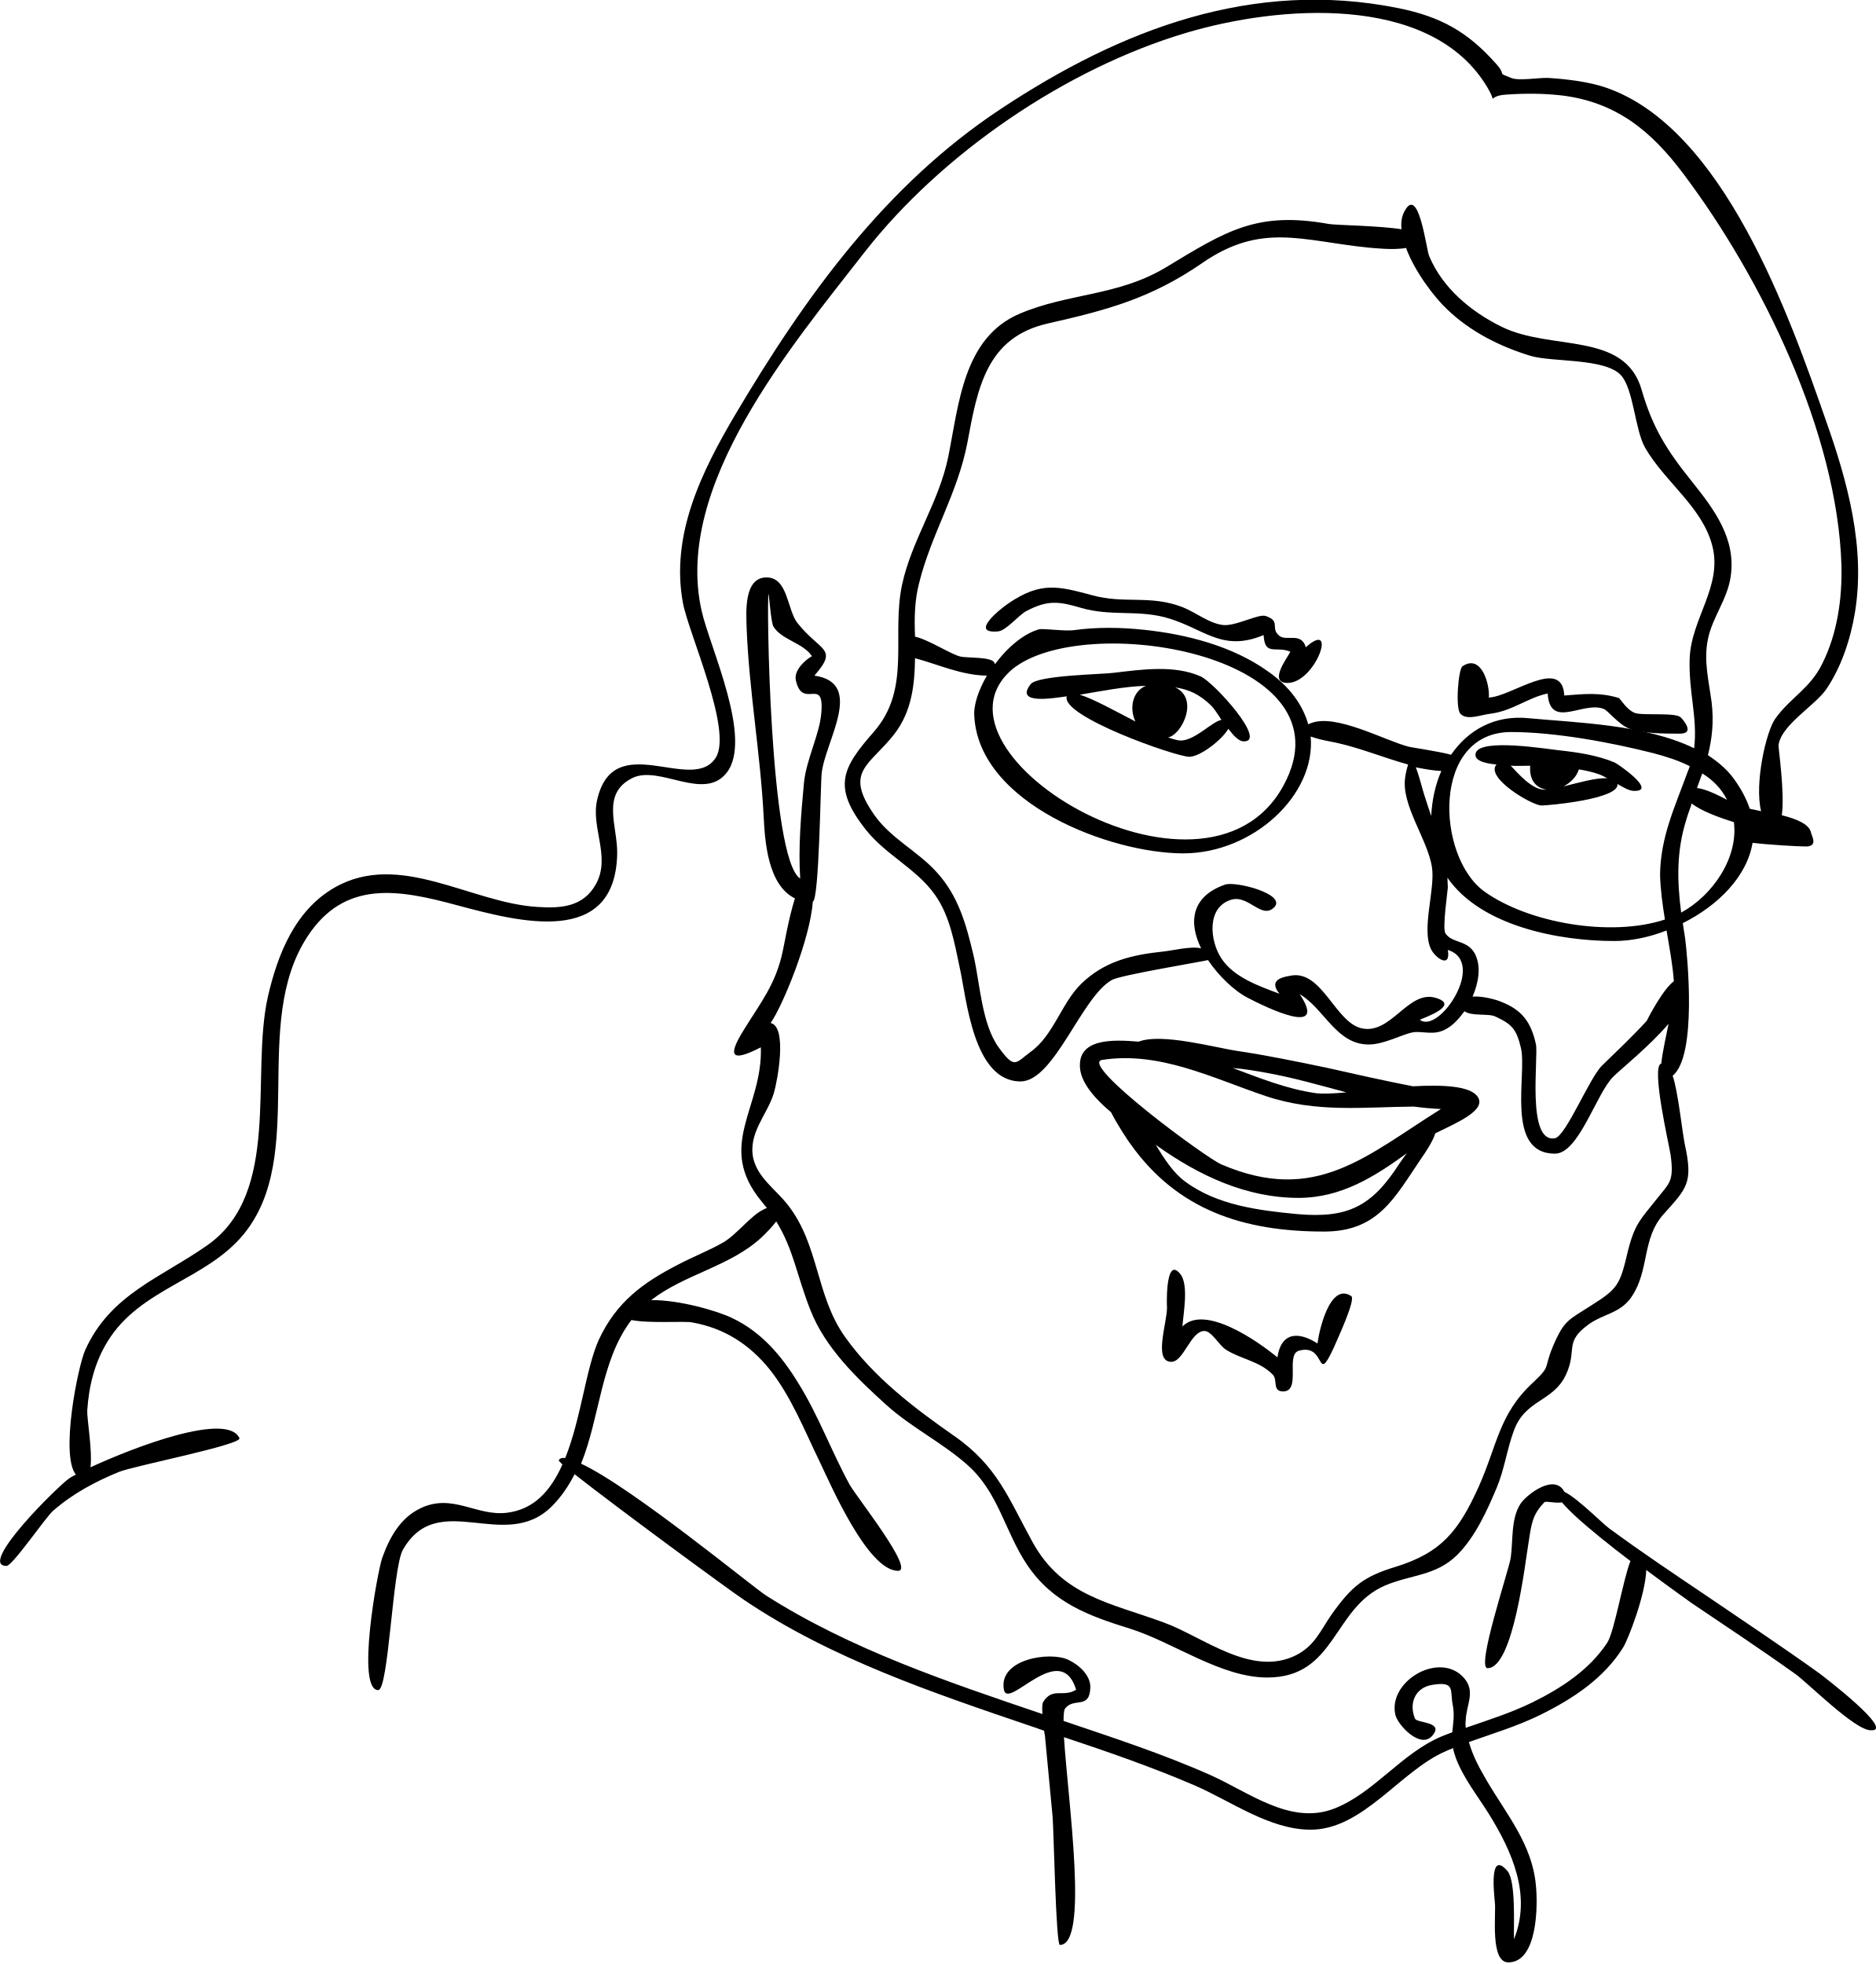
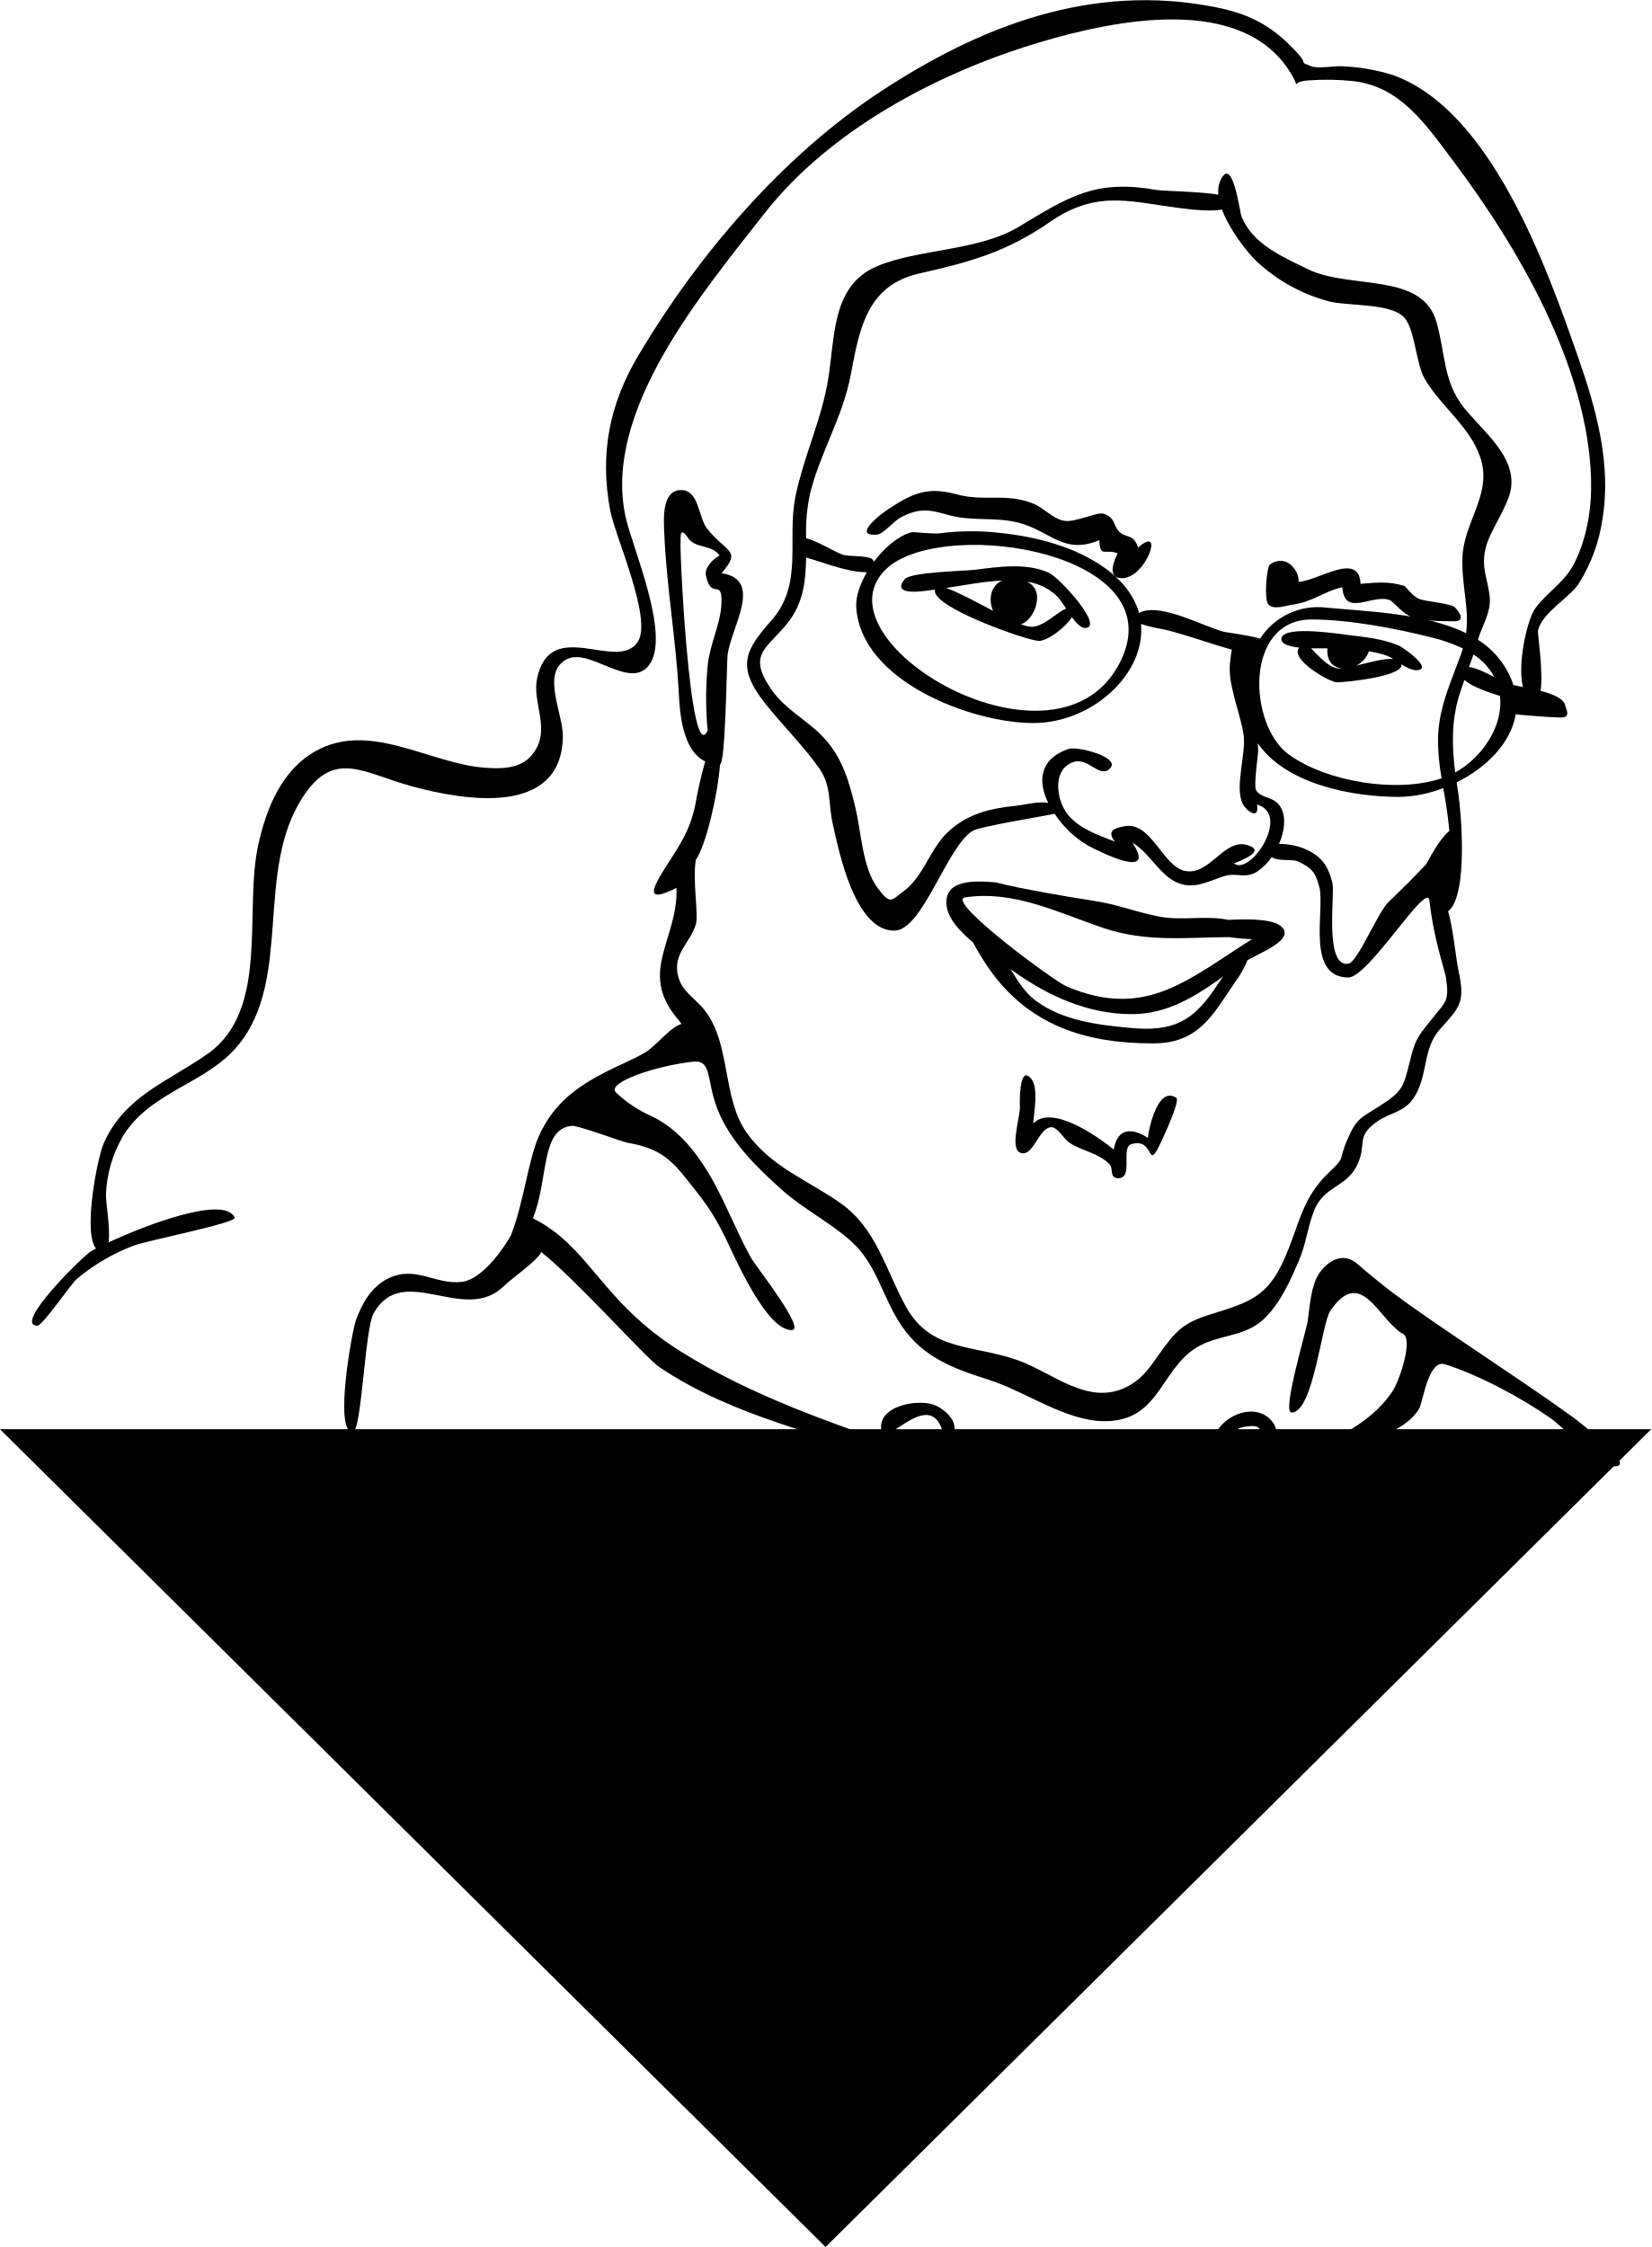
- <svg xmlns="http://www.w3.org/2000/svg" viewBox="0 0 462.2 484">
-   <path d="M317.3 168.3c-4.9 0 .1-6.4.7-7.7-3.6-1.5-6.3 1.2-6.6-4.1-10.5 4.4-14.9-1.9-24.4-4.4-7.1-1.8-13.3-.2-20.6-2.3-5.4-1.6-8.2-2-13.5.8-2 1.1-5 4.9-7 5-7 .6.4-5.4 2.6-6.9 8.1-5.5 12.4-4.2 20.7-2 7.9 2.2 14.4-.2 22.4 3 3.2 1.3 6.2 3.8 9.6 4.3 3.1.5 8.9-2.8 10.7-2.2 3.9 1.3 1 3 3.4 4.9 1.7 1.4 5.4-1 6.5 2.8 8-7.1 2.4 8.8-4.5 8.8zm96.7 12.5c-3.5 0-9.1 0-12.4-1.2-2.7-1-5.3-4.5-6.4-4.9-5.1-2-13.2 5.2-13.8-3.8-5.1 1.1-8.6 4.3-14.2 5-2.4.3-5.7 1.7-7.3 0-1.3-1.4-.5-11 .5-11.7 4.7-3.2 6.8 4.6 6.5 7.7 5.6-.2 18.1-10.2 18.6-.5 5-.4 8.8-.8 13.4.6.4.1 1.9 2.9 4 3.7 1.9.7 10.1-.2 11.3 1.1.9.9 3.4 4-.2 4zm-118.1-14.1c-6.5-2.9-14.6-1.7-21.4-.9-3 .4-18.8.6-20.5 2.8-4.1 5.2 5.8 3.4 8.9 3-1.6 4.9 26.9 14.9 30.2 14.9 2.6 0 8-4.1 9.6-6.9 1.3 1.7 2.6 3.1 3.8 3.1 5.9.1-7.3-14.5-10.6-16zm-13.5 2.3c-3.4 1.4-4.1 5.6-2.6 8.8-5-2.6-10.4-5.6-13.7-6.6 5.4-.9 10.8-2 16.3-2.2zm8.7 13.5c-.8 0-1.9-.3-3.3-.8h.2c3.4-.9 7.5-9.6 1.6-12.3 3.4.5 6 1.7 8.9 4.5.6.6 1.5 1.9 2.5 3.5-2.4.5-6.3 4.9-9.9 5.1zm106.8 5.4c-4.3-1.8-9.1-2.5-13.7-3-2.9-.3-19.2-3-20.5.6-.6 1.8 1.8 2.6 5.1 2.9-2.9 3.2 8.7 10.1 11.1 10.1 1.8 0 19.3-1.6 18.7-5.3 1.5.9 3 1.7 4 1.7 5.9.2-3.5-6.4-4.7-7zm-17.6 6.7c-3-.3-6.1-3.9-8-5.9 1.7.1 3.3 0 4.8 0-.3 3.8 1.7 5.6 4.1 5.9h-.9zm5-.8c1.7-.9 3.2-2.3 3.8-4.2 1.8.3 3.6.7 5.2 1.3.5.2 1.1.5 1.8.9-2.7-.2-7.1 1.1-10.8 2zm-69.1 149.1c-2.7 0-1.3-2.8-2.5-4.1-3.3-3.4-7.8-3.8-11.6-6.2-1.7-1.1-3.5-4.6-5.3-4.6-3.4 0-5.1 7.7-8.2 7.6-4.4-.1-1-9.4-1-13.5 0 1.5-.7-13.2 3.3-8.1 2.1 2.7.7 9.7.5 12.9 5.4-5.5 18.3 3.4 23.4 7.6 1-6.6 5.6-6.2 9.9-3.4.2-2.4 2.9-15.3 8.3-11.7 1.2.8-3.5 10.8-4.3 12.7-4.5 9.7-1.7-1.3-8.7.8-3.2 1.1.7 10-3.8 10zm47.9-72.7c-1.9-2.6-8.5-2.9-15.9-2.5-7.2-1.4-14.3-3-21.4-4.6-7.2-1.5-14.5-3-21.8-4.1-5.5-.8-18.7-4.5-24.4-2.3-6.1-.5-15.4-1-14.4 6.9.5 3.6 3.8 7.3 7.6 10.5 1.7 3.3 4.1 6.9 4.7 7.7 11.6 16.4 27.9 21.7 47.8 21.7 13.4 0 17.4-8.4 24-18.1 2.1-3 3.1-5 3.4-6.1 5-2.5 12.9-5.7 10.4-9.1zm-51.9-5.8c6.2 1.1 12.9 3 19.6 4.8-3.3.3-5.9.4-7.5.2-7.1-1-13.8-3.7-20.5-6.2 2.8.2 5.6.7 8.4 1.2zm-40.6-3.2c14.2-2.2 27.2 4.5 40.3 8.9 12.5 4.2 24.1 2.7 36.5 2.6 2.3.3 4.5.5 6.7.6-18.4 11.5-30.8 23.6-54 13.7-3.6-1.4-35.3-24.8-29.5-25.8zm48.1 38c-9.5-.9-19.8-2.2-27.6-8-2.9-2.1-5.1-5.5-7.3-9.1.1.1.3.2.4.3 10.3 7.3 21.9 12.8 34.8 12.8 10.5 0 18.7-5.2 26.7-11-.6.8-1.2 1.6-1.8 2.5-6.8 10.6-12.7 13.6-25.2 12.5z" />
-   <path d="M448.4 412.4c-8.9-6.4-18.1-12.5-27.2-18.7-8.3-5.6-16.7-11.2-24.7-17.1-1.7-1.2-10.1-9.8-12.2-9.2-3.2.8 7.5 9.7 17.5 17.3-1.8 4.5-3.9 17.2-5.7 20.1-4.4 6.7-11.3 11.2-18.4 14.7-5.3 2.6-11 4.4-16.5 6.3 0-.6-.1-1.1 0-1.7.1-4.2 2.8-7.5-.9-11.1-6.2-5.9-18.4 1.6-16.4 9.7.6 2.4 6.2 8.5 9.1 5 3-3.5-3.9-3-4.3-4.2-1.5-3.6-.1-7.6 4.3-8.3 5.7-.9 4.3 1.3 5 4.9.5 2.5.1 4.6-.1 6.8-.9.3-1.8.7-2.6 1-10 4.2-16.7 14-26.5 17.8-10.8 4.2-21.1-4.1-30.6-8.3-11.7-5.2-24-9.2-36.1-13.3 0-1.7.1-2.9.5-3.2 2.2-2.6 5.9.4 6.1-5 .1-3.1-2.9-5.7-5.5-6.9-4.6-2.1-17.2-.1-15.8 7.4 1 5.2 13.9-12.6 17.8 0-3.1 2-5.8-.7-8.1 3-.3.5-.3 1.7-.2 3-23.3-7.9-47.2-15.9-68.1-29.2-3.3-2.1-33.1-26.7-45.6-32.5 4.7-11.6 4.8-25.4 12.4-35.4 4.4.9 13.3.2 15 .6 7.9 1.4 14.1 5.4 19.1 11.6 5.3 6.7 8.5 14.9 12.2 22.5 2.7 5.6 11.9 27.1 19.4 27.1 4.3 0-10.3-18.3-11.9-21.2-4.5-8.2-7.7-17.1-12.7-25.1-4.1-6.7-9.1-12.6-16.3-16-3.5-1.7-13-4.5-19.9-4.4l.1-.1c8.2-6.3 19.2-8.2 26.9-15.2 1.5-1.4 2.8-2.8 3.8-4.1 4.3 7 5 13.2 8.4 21.8 3.6 9.3 11.5 16.9 18.7 23.4 6.2 5.6 13.8 9.3 20 14.8 7.7 6.8 9.2 16.4 14.7 24.6 6.3 9.4 15.2 12.6 25.5 15.8 10.7 3.4 22.3 12 33.7 12 17 0 16.1-17.2 29.1-22.7 6.4-2.7 12.4-2.3 17.7-7.5 4.5-4.5 7.4-11 9.8-16.7 1.9-4.6 2.5-9.5 4.2-14 2.8-7.6 9.5-7 12.7-13.5 3.1-6.4-.6-8.1 5.8-12.7 3.7-2.6 7.9-2.7 10.6-6.9 4.3-6.5 2.4-14.1 7.7-20.1 5.8-6.5 7.4-7.7 5.3-17.3-.6-2.8-1.7-13.3-3-16.9 6.1-4.9 3.6-29.8 3.1-33.7l-.6-3.9c8.6-4.3 15.8-11.4 17.2-19.8 4.1.5 11.3.9 13.1.9 3 0 1.6-2.3 1.3-3.4-.4-2.1-3.6-3.4-7.2-4.3.8-5.5-.9-16.7-.8-17.3.7-5 9-9.7 11.8-13.8 3.7-5.5 5.9-12.2 7-18.7 2.7-16.1-1.8-32.4-7.1-47.4-9-25.8-25.2-72.1-54.2-82.1-4.4-1.5-9.7-2.1-14.3-2.4-2.1-.1-7.3.8-9.1 0-4-1.6-.7-.2-3.9-3.7C361.6 7.8 355 4.1 344.6 2c-35.9-7.2-68.3 5.2-97.9 24.8-28.5 18.8-48.2 46.2-65.4 75.2-8.4 14.2-16.1 29.8-13 46.6 1.4 7.5 12.3 31.4 8.1 38.1-5.8 9.2-25.4-7.6-29.3 10.7-1.4 6.7 3.4 13.8-.2 20.4-3.1 5.7-8.6 6.1-14.5 5.7-16.4-1-33.9-13.9-49.9-4.8-9.8 5.6-14.1 16.5-16.5 27-4.3 19.3 3.4 48.2-14.8 61.1-11.5 8.1-24 12.1-30.2 25.9-1.8 4-6.2 25.9-2.3 30.7-.6.3-1.2.6-1.6.9-2.5 1.6-22.8 21.6-15.5 21.6 1.5 0 9.7-12.1 11.5-13.6 4.8-4.2 10.4-7.2 16.3-9.6 3.8-1.5 30.4-6.7 29.6-8.3-3-6.5-25.7 2.1-36.7 7.2.5-4.2-.9-12-.8-14 .4-6 1.8-11.8 5-17 8.1-13.2 24.3-15.1 33.6-26.5 15.8-19.4 1.6-51.6 15.6-73.2 9.2-14.2 22.6-11.7 37-7.8 15.3 4.1 39 10.4 39.4-12.8.1-6.8-4.1-14.7 3.8-18.6 6.7-3.2 17.6 5.9 23.2-1.3 6.5-8.4-4.2-30.9-6.2-39.9-7-30.9 22.4-65.5 40.2-88.4 19-24.3 49.6-45.2 79.2-54 22.8-6.8 59.4-9.6 73.6 12.4 4 6.2-.5 3.1 5.5 2.8 4.5-.3 8.7-.3 13.3.2 13.5 1.6 22.2 8.7 30.2 19.4 19.3 25.7 37.9 63.8 38.9 96.4.2 8.2-1 16.8-4.7 24.2-3 6.2-7.9 8.4-11.6 13.6-2.2 3-5.2 15.9-3.5 22.8-1-.2-1.9-.4-2.8-.6-.8-2.4-2.1-4.9-4-7.5-1.7-2.3-3.9-4.1-6.3-5.7 1-4 1.5-8.2.9-13.1-.7-5.3-2-10.2-.9-15.5 1.1-5.4 4.8-9.8 5.6-15.4 1.4-9.4-4.1-16.6-9.6-23.5-6.1-7.6-9.6-13.1-12.3-22.4-4.1-14.7-22.3-9.6-34.6-15.7-7.5-3.7-14.5-9.5-17.8-17.4-.7-1.5-2.6-18.1-6.2-10.8-.6 1.2-.8 2.7-.6 4.2-5.6-.9-16.2-1-17.9-1.3-17.8-3.2-25.3 1.7-40.2 10.7-11.8 7.1-24 6.3-36 11.4-13.9 5.9-15 22.3-17.6 35.2-2.3 11.3-9 20.5-11.4 31.6-2.7 12.8 2.4 25.6-7 36.3-7.6 8.7-10.4 13.4-1.9 24.1 4.9 6.2 12.5 9.6 17 16 3.7 5.2 4.8 11.8 6.1 17.9 1.7 7.6 3.3 28.1 15 28.1 8.3 0 15-20.8 22.5-25 2.1-1.2 21.6-4.4 23.7-4.9 2.7 4 6.5 7.6 9.8 9.3 4.8 2.5 19.9 9.8 12.8-.9 6.1 3.6 9 12.4 17 12.4 3.8 0 8.2-2.5 10.9-3 2.6-.4 5.3 1 8.5-1 1.5-.9 2.9-2.4 4.2-4.2 1.7 1.3 6 .5 7.6 1.3 4.1 1.9 5.2 3.1 6.3 7.7 1.6 6.5-4 26.1 8.4 26.1 5.9 0 10.2-14.9 14.4-19 1.7-1.7 8.8-7.4 13.6-13-.6 3-1.5 6.9-1.8 9.8-2.6.6 1.9 19.9 2.3 22.5.9 6.7-.3 6.9-3.6 11.1-3.7 4.7-5.2 5.8-6.9 12.5-2 8.5-2.4 9.3-9.2 13.6-5.4 3.5-6.5 3.4-9.3 10-2.4 5.7-.3 4.6-5 9-8.3 7.7-8.7 15.3-13.3 25.6-4.9 10.8-9.1 16.2-20.4 19.7-7.9 2.4-10.8 4.7-15.8 11.7-2.8 4-4.1 7.7-8.8 10.1-11 5.5-22.8-4.5-32.7-8.1-13.1-4.8-24.9-6.5-32.2-19.7-6-10.9-8.7-18.8-19.3-26.2-9.9-6.9-19.9-14.5-27-24.5-7.2-10.2-6.3-22.5-14-32.4-3-3.9-7.5-6.7-8.6-11.7-1.2-6.2 3.5-10.6 5.1-15.9.9-3 3.4-16.4-.8-17.3 2.9-4 9.8-20.8 10.4-29.9 1.6-.4 1.9-29.5 2.2-31.7.9-8 10.7-22.2-1.8-24 6-6.9 1.5-5.8-4.2-13-2.5-3.2-2.3-11-7.4-11.2-5.9-.2-5.2 8.7-5.1 12.5.6 15.4 3.4 30.9 4.2 46.5.3 6 1 16.8 7.7 20.1-1.6 5-2.8 12.3-3 13-1.7 8.1-5.4 12.6-9.6 19.4-3.9 6.3-3.4 8.2 4.2 4.3.5 15-11.2 24.2.2 38 .5.6.9 1.1 1.3 1.6-.3.1-.6.2-.9.4-3 1.4-6.6 6.2-9.9 8.1-3.5 2-7.4 3.5-11 5.4-8.8 4.5-15.3 9.3-19.6 18.5-3.2 7-4.4 19.5-8.3 29.2-.8-.1-1.4.1-1.6.6 0 .1.3.4.9 1-2.8 6.3-6.9 11.1-13.7 11.9-7.5.9-13.4-4.9-21.3-1.1-5 2.4-7.6 7.2-9.4 12.2-1.2 3.4-6.5 32.6-1 32.6 2.6 0 3.5-30.1 6.1-34.6 8.7-15.2 25.1.9 36.7-10.7 2.4-2.4 4.1-5 5.6-7.9 10.4 8.2 37.9 28.4 41.8 31 21.5 14.5 46.6 22.9 71 31.2 1 .3 1.9.7 2.9 1 .1.5.1.9.2 1.1.6 6.7 1.3 13.4 1.9 20.1.3 3.5.8 31.6 1.8 31.6 7.2 0 2-35.2 1-51.2 10.8 3.6 21.5 7.3 32 11.8 9.1 3.9 18.6 11 28.8 11 12.9 0 22.1-14.5 33.2-19.3.6-.3 1.2-.5 1.9-.8.1.8.4 1.6.7 2.5 1.9 5 5.3 9.2 8.1 13.7 5.7 9.2 10.6 20 6.2 30.9-.1-3.5.5-14.3-1.6-16.8-4.6-5.4-3.3 5.6-3.1 7.8.3 3-1.2 14.7 3.3 14.7 7.3 0 7.3-14.3 6.8-19-.9-10-7.1-17.3-12-25.6-2-3.4-3.6-6.4-4.5-9.7 5.9-2.1 11.9-3.9 17.6-6.7 7.9-3.9 15.6-8.9 20.4-16.6 1.2-1.9 5.5-12.9 5.7-19.1 5.6 4.2 10.3 7.5 11.1 8.1 8.6 5.8 17.2 11.5 25.6 17.5 3 2.1 14.7 13.9 18.6 13.9 6.3.4-11.8-13.4-12.6-14zm-38.1-185.8c-13.3 4.4-33.6.9-44.5-6.9-11.9-8.6-13.1-39.3 6.6-39.3 10.9 0 24.8 2.6 35 5.2 3.1.8 6.2 1.8 9 3.2-.1.5-.3.9-.5 1.4-3.1 8.6-6.7 16-6.8 25.4.1 3.6.6 7.3 1.2 11zm17-24c1.1 8.9-5.3 18.1-13 22.3-1-7.8-1.2-15.1 1.3-23 .4-1.4.9-2.6 1.3-3.9 2.2 1.8 6.8 3.5 10.4 4.6zm-1.7-5.5c-2.3-1.2-5.3-2.7-7.4-2.9.4-1.2.9-2.4 1.3-3.6 2.6 1.6 4.7 3.7 6.1 6.5zm-199.1-53.4c3-12.1 9.5-22.1 11.9-34.6 2.5-13.5 4.7-26 19.9-29.4 14.6-3.3 25.4-6.2 38-14.9 14.5-10 24.4-5.5 40.7-3.8 1.4.1 6.3.7 9.5.1 2.2 6 7.2 12.4 10.1 15.1 5.7 5.5 13 9.2 20.6 11.5 5.4 1.6 18.4.5 22.3 4.8 3.1 3.5 3.4 13.4 5.9 17.8 4.8 8.4 14.2 14.7 16.6 24.3 2.5 9.9-5.2 17.8-5.6 27.6-.3 8.4 2 14.7 1.1 22.2-12.1-5.9-29.1-6.3-40.7-7.4-8.5-.9-15.1 3-19.2 9-2.8-.8-10.4-1.9-10.5-2-5.8-1.5-17.9-8.2-24-5.8-.3.1-.5.2-.7.3-1.3-4.6-4.4-9.2-10-13.1-8.7-6.2-20-9.1-30.5-10.2-5.7-.6-11.6-.7-17.3.1-2.3.3-7.7-.5-8.6-.2-3.8 1.1-7.8 4.5-10.8 8.6 0-.1-.1-.2-.1-.3-.5-1.6-6.7-1.2-8.4-1.6-2.3-.5-7.9-4.2-11.2-4.9-.2-4.6-.1-9 1-13.2zM355.2 190c-1.5 3.4-2.3 7.2-2.5 11.1-.6-1.8-1.2-3.6-1.8-5.5-.6-2-1.3-4.8-2-6.5 2.1.4 4.2.8 6.3.9zm-38.1 2c-17.8 38-92-6.4-67.6-27.1 17.5-14.3 82.2-3.9 67.6 27.1zm32.8 59.3c1.3-.6 10-3.6 3.9-5.4-6.8-2-11 9.2-18.3 7.5-6.4-1.5-9.7-14.2-17.2-13-3.3.5-5.4 1.5-3 4.5-5-1.9-11.2-4-14.3-8.7-2.9-4.4-3.7-12.7 2.5-14.5 4.3-1.2 7.5 5.1 10.6 1.8 2.8-3.2-9.6-6.4-12.2-5.5-8.6 3-8.9 9.6-5.9 15.7-2.6-.6-7.2.6-9.4.8-7.7.8-14.5 2.4-20.2 8-4.8 4.7-6.8 12.7-12.4 16.7-3.8 2.8-3.9 4.4-7.9-1.1-4.2-5.8-4.6-15.9-6.2-22.7-1.8-7.6-3.7-14.6-9.1-20.5-4.8-5.3-11.4-8.3-15.5-14.3-7.3-10.6-1-11.9 5.1-19.7 4.3-5.6 5-12.1 5.1-18.7 5.9 1.6 11.4 4.2 17.7 4.3-2 3.5-3.3 7.1-3.1 10 1.2 21.6 33.6 33.8 51.5 33.8 17.2 0 32.7-14.4 31.4-28.8 2.4.9 5.9 1.4 6.6 1.6 5.8 1.3 11.6 3.7 17.4 5.3-.2.7-.5 1.7-.7 3.1-1.1 6.9 5.6 15.4 6.6 22.3.8 5.4-2.6 15-.3 20 1 2.2 5 5.1 4.2.3 9.7 3-2.2 20.9-6.9 17.2zm55.9.3c-3.6 3.9-7.2 7.3-11 11-3.1 3-8.9 17.4-11.6 17.9-7.1 1.3-4-20.2-4.7-23.2-1.2-5.4-3.4-8.4-8.5-10.4-1.1-.5-4.6-1.5-7.1-1.3 1.5-3.5 2.1-7.3.7-10.3-1.8-3.8-5.7-2.7-7.4-5.3-.8-1.2.6-10.7.6-11.3 0-.8-.1-1.6-.1-2.4 8.3 12 27.6 15.6 41.1 15.6 4.1 0 8.6-.9 12.9-2.6.7 4.2 1.5 8.3 1.8 12.5-2.9 2.2-6.6 9.6-6.7 9.8zM189.4 146.4c.1 0 .6 7 1.2 8 2 3.3 7.3 4 9.5 7.3-1.8 1-4.4 3.5-4 5.8 1.6 7.7 7.1-1.1 6.3 8.2-.4 5.3-3.8 11.6-4.3 17.5-.7 7.7-1.4 15.6-.9 23.3-7.6-4.8-8.3-70.1-7.8-70.1z" />
-   <path d="M366.6 411.1c-2.9 0 5.2-24 5.7-27.2.6-4.2 0-9.6 2.4-13.3 1.6-2.4 8.6-7.7 10.9-2.8 1.9 4.1-4.4 1.8-5 2.4-3 3.1-3.2 5.4-3.9 9.9-.8 4.6-3.7 31-10.1 31z" />
+ <svg xmlns="http://www.w3.org/2000/svg" viewBox="0 0 456.5 621.23">
+   <polygon points="228.25 621.23 114.13 508.19 0 395.14 228.25 395.14 456.5 395.14 342.38 508.19 228.25 621.23" class="white triangle" />
+   <path d="M310.23,159.85c-4.66,0-1.82-5.65-1.24-6.86-3.42-1.41-4.83,1.42-5.06-3.65-10,4.16-13.4-2.56-22.43-4.85-6.72-1.7-12.62-.19-19.6-2.19-5.16-1.48-7.81-1.86-12.87.75-1.94,1-4.77,4.61-6.6,4.76-6.61.53.33-5.12,2.51-6.6,7.66-5.21,11.79-6.65,19.65-4.51,7.55,2.05,13.42-.52,21.07,2.53,3,1.2,5.47,4.3,8.71,4.78,2.91.43,9-2.51,10.68-2,3.71,1.22,2.49,3.55,4.78,5.34,1.65,1.29,3.73.44,4.81,4.05C322.14,144.74,316.84,159.85,310.23,159.85Z" />
+   <path d="M402.07,171.76c-3.28,0-8.62,0-11.75-1.16-2.6-.93-5-4.26-6.07-4.67-4.83-1.88-12.5,4.92-13.15-3.58-4.85,1.06-8.15,4-13.49,4.78-2.28.31-5.43,1.58-6.94,0-1.26-1.3-.52-10.43.49-11.12,4.46-3.07,8.14,1.87,7.85,4.84,5.31-.17,16.74-8.61,17.14.56,4.78-.39,7.71-.71,12.08.56.38.11,2.22,2.9,4.21,3.65s8.61,1.13,9.82,2.33C403.1,168.8,405.52,171.76,402.07,171.76Z" />
+   <path d="M289.92,158.33c-6.17-2.79-13.86-1.62-20.35-.81-2.83.36-17.84.6-19.47,2.63-3.94,4.91,5.53,3.25,8.42,2.84-1.53,4.69,25.58,14.2,28.71,14.2,2.47,0,7.56-3.9,9.11-6.57,1.21,1.63,2.49,3,3.6,3C305.57,173.6,293,159.72,289.92,158.33Zm-12.85,2.18c-3.2,1.34-3.88,5.31-2.51,8.37-4.77-2.48-9.87-5.28-13-6.32C266.73,161.8,271.89,160.73,277.07,160.51Zm8.24,12.8a8.87,8.87,0,0,1-3.14-.79l.2,0c3.28-.82,7.1-9.13,1.56-11.69A14.9,14.9,0,0,1,292.4,165a24.24,24.24,0,0,1,2.34,3.29C292.52,169,288.76,173.16,285.31,173.31Z" />
+   <path d="M386.81,178.53c-4.06-1.75-8.63-2.34-13-2.83-2.8-.32-18.26-2.88-19.45.54-.59,1.69,1.74,2.46,4.83,2.8-2.77,3.05,8.23,9.61,10.52,9.61,1.69,0,18.35-1.52,17.78-5a9,9,0,0,0,3.83,1.66C396.87,185.3,387.95,179,386.81,178.53Zm-16.74,6.3c-2.87-.29-5.75-3.74-7.6-5.59,1.57,0,3.15,0,4.52,0-.28,3.6,1.6,5.3,3.94,5.56A4.93,4.93,0,0,1,370.07,184.82Zm4.79-.77a7,7,0,0,0,3.61-4,29.15,29.15,0,0,1,5,1.24,10.56,10.56,0,0,1,1.71.87C382.54,182,378.32,183.2,374.86,184.05Z" />
+   <path d="M309.15,325.74c-2.55,0-1.23-2.67-2.4-3.86-3.14-3.19-7.42-3.58-11-5.9-1.6-1-3.32-4.34-5.08-4.34-3.21,0-4.85,7.29-7.77,7.22-4.2-.09-1-9-.91-12.8,0,1.44-.65-12.58,3.17-7.73,2,2.57.7,9.19.51,12.26,5.11-5.22,17.37,3.27,22.27,7.23,1-6.25,5.27-5.93,9.41-3.22.18-2.3,2.73-14.55,7.87-11.07,1.1.74-3.31,10.26-4.13,12-4.24,9.17-1.58-1.2-8.3.78C309.74,317.22,313.5,325.74,309.15,325.74Z" />
+   <path d="M354.7,256.65c-1.82-2.44-8.08-2.71-15.08-2.33-6.81-1.36-12.8.39-19.59-1s-11.18-3.32-18.13-4.35c-5.22-.78-19.94-3.26-26.51-5-5.8-.5-14.62-1-13.67,6.56.44,3.46,3.58,6.92,7.27,10a79.64,79.64,0,0,0,4.45,7.3c11,15.6,26.47,20.64,45.37,20.64,12.73,0,16.55-8,22.83-17.22a25.27,25.27,0,0,0,3.27-5.82C349.55,262.93,357.11,259.88,354.7,256.65Zm-87.92-8.54c13.5-2.08,25.88,4.27,38.31,8.46,11.9,4,22.88,2.58,34.65,2.51a60.3,60.3,0,0,0,6.41.58c-17.44,10.9-29.26,22.4-51.27,13.06C291.39,271.24,261.36,249.08,266.79,248.11Zm45.77,36.08c-9-.82-18.8-2-26.24-7.56-2.72-2-4.87-5.27-6.9-8.66l.41.29c9.78,7,20.82,12.12,33.06,12.12,10,0,17.74-5,25.37-10.45-.58.75-1.16,1.55-1.7,2.38C330,282.4,324.42,285.29,312.55,284.2Z" />
+   <path d="M434.8,391.76c-8.45-6.11-17.16-11.88-25.8-17.73-7.89-5.34-15.85-10.61-23.5-16.29-1.39-1-7.46-5.82-10.55-8.58-4.44-3.51-8.73.6-10.22,2.86-2.32,3.5-2.6,9-3.16,13-.43,3.07-7.24,25.51-4.5,25.51,6.06,0,8.26-24.58,10.76-28.2,8.41-12.16,13,1.9,19.69,6.27,3.58.9-.65,13.16-2.43,15.88-4.17,6.39-10.76,10.63-17.49,13.92-5.08,2.49-10.43,4.14-15.71,6,0-.54-.05-1.08,0-1.64.09-4,2.68-7.16-.85-10.51-5.86-5.56-17.51,1.53-15.57,9.24.57,2.26,5.91,8.07,8.68,4.79s-3.68-2.88-4.13-3.94c-1.44-3.45-.08-7.18,4.13-7.88,5.41-.9,4.08,1.28,4.72,4.65a22.3,22.3,0,0,1-.09,6.46c-.84.32-1.67.65-2.49,1-9.48,4-15.7,8.82-25.07,12.45-10.22,4-20.43-2.1-29.46-6.11-11.12-4.94-22.55-6-34.06-9.95a6.33,6.33,0,0,1,.43-3.08c2-2.49,5.65.42,5.8-4.71.09-2.93-2.72-5.43-5.24-6.59-4.35-2-16.32-.14-15,7,.91,5,13.16-12,16.87,0-3,1.86-5.47-.64-7.71,2.83a5.37,5.37,0,0,0-.2,2.83c-22.15-7.53-44.79-15.2-64.66-27.73-22.06-13.91-24.85-28.79-40.66-36.69,4.47-11,2-25.24,11.16-25.57,4.22.86,13.21,4.34,14.88,4.65,7.49,1.37,11.08,3.39,15.81,9.3,5.06,6.32,7.75,9.6,11.28,16.81,2.6,5.3,11.28,25.73,18.42,25.73,4.12,0-9.81-17.4-11.34-20.16-4.31-7.78-7.35-16.25-12-23.83-3.91-6.33-8.65-11.93-15.49-15.2a34.62,34.62,0,0,1-9.76-6.51c-2.8-2.8,11.42-7.46,21.29-8.51,5.39-.58,3.59,5,6.81,13.21,3.45,8.8,10.9,16.07,17.8,22.23,5.91,5.28,13.14,8.87,19,14.08,7.28,6.47,8.72,15.57,14,23.39,6,8.92,14.45,11.93,24.25,15.05,10.18,3.24,21.19,11.43,32,11.43,16.17,0,15.29-16.29,27.63-21.54,6.07-2.58,11.81-2.15,16.8-7.15,4.24-4.25,7-10.44,9.31-15.89,1.84-4.33,2.36-9,4-13.32,2.65-7.19,9.06-6.68,12-12.85s-.59-7.72,5.55-12.09c3.52-2.5,7.48-2.53,10.12-6.53,4.1-6.21,2.27-13.44,7.32-19.07,5.5-6.14,7-7.29,5-16.44-.58-2.7-1.62-12.63-2.82-16.05,5.77-4.61,3.45-28.34,2.91-32-.18-1.25-.37-2.48-.54-3.7,8.14-4,15-10.82,16.33-18.8,3.87.43,10.76.88,12.45.88,2.89,0,1.5-2.15,1.26-3.28-.43-2-3.45-3.21-6.83-4.08.78-5.24-.83-15.83-.74-16.44.68-4.79,8.56-9.2,11.21-13.1A45.55,45.55,0,0,0,443,143.7c2.61-15.27-1.72-30.75-6.74-45.07-8.58-24.52-24-68.53-51.53-78a55,55,0,0,0-13.57-2.31c-2-.14-6.9.72-8.65,0-3.78-1.53-.68-.19-3.68-3.51C352.22,7.52,346,3.93,336.1,2c-34.05-6.81-64.91,5-93,23.55-27,17.84-50.2,45.09-66.55,72.6-8,13.46-10.83,27.12-7.84,43,1.33,7.1,11.68,29.85,7.66,36.21-5.54,8.76-24.13-7.19-27.87,10.15-1.37,6.36,3.21,13.13-.16,19.33-2.94,5.41-8.15,5.8-13.8,5.45-15.58-.94-32.22-13.21-47.44-4.54-9.29,5.29-13.43,15.7-15.66,25.64-4.12,18.34,3.25,45.83-14.08,58C46.45,299.08,34.6,302.92,28.71,316c-1.72,3.83-5.85,24.57-2.18,29.19-.61.33-1.13.61-1.48.84-2.39,1.5-21.64,20.48-14.7,20.48,1.42,0,9.2-11.46,10.91-12.94a54.61,54.61,0,0,1,15.47-9.11c3.56-1.44,28.85-6.35,28.16-7.84-2.87-6.22-24.43,2-34.86,6.86.52-4-.85-11.37-.73-13.26A34.58,34.58,0,0,1,34,314.1c7.69-12.52,23.09-14.37,31.92-25.21,15-18.41,4.46-47.9,17.74-68.44,8.72-13.48,16.7-6.73,30.41-3,14.58,3.92,41.14,8.33,41.55-13.78.12-6.42-6.23-17.85,1.21-21.47,6.35-3.09,17.25,8.58,22.56,1.76,6.21-8-4.47-32.33-6.39-40.87-6.61-29.37,21.27-62.2,38.23-83.93,18-23.1,47.88-39,76-47.4C309,5.24,343-1.35,356.46,19.6c3.82,5.93-.44,3,5.18,2.64a68.75,68.75,0,0,1,12.63.2C387.08,24,393.89,34,401.52,44.17c18.36,24.37,37.47,57.31,38.36,88.23.22,7.8-1,15.93-4.47,23-2.89,5.84-7.46,8-11,12.87-2.09,2.87-5,15.14-3.36,21.67-1-.19-1.85-.36-2.63-.53a23.56,23.56,0,0,0-9.8-12.52c1-3.81,3.81-7.56,3.2-12.28-.65-5-2.25-7.55-1.19-12.66s6.37-11.77,7.12-17c1.28-8.92-7.73-15.66-13-22.23-5.77-7.23-5.11-14.84-7.6-23.68-3.94-13.94-23.93-8.91-35.62-14.64-7.16-3.52-15.07-6.87-18.23-14.37-.62-1.47-2.47-17.23-5.86-10.23a7.57,7.57,0,0,0-.6,4c-5.29-.85-15.37-1-17-1.27-16.86-3-24,1.63-38.16,10.16-11.23,6.78-27.81,6.09-39.23,10.93-13.22,5.6-11.4,21-13.85,33.24-2.14,10.7-6.39,19.57-8.62,30.11-2.57,12.13,2.28,24.34-6.67,34.52-7.27,8.25-9.88,12.69-1.82,22.92,4.61,5.85,10.68,11.84,15,18,3.48,5,2.43,9.59,3.74,15.38,1.64,7.25,6,29.51,17,29.51,7.92,0,14.67-23.7,21.85-27.69,2-1.13,20.52-4.15,22.5-4.62a28,28,0,0,0,9.3,8.83c4.54,2.38,18.86,9.31,12.2-.85,5.77,3.39,8.56,11.82,16.14,11.82,3.6,0,7.81-2.41,10.38-2.84s5.06.91,8-1a15,15,0,0,0,4-4c1.62,1.25,5.7.5,7.19,1.19,3.92,1.82,4.92,3,6,7.27,1.51,6.19-3.82,24.83,8,24.83,5.57,0,21.79-26.82,22.4-21.3,1.25,11.22,4.28,19.14,4.62,21.57.9,6.35-.25,6.53-3.4,10.55-3.51,4.47-5,5.47-6.51,11.88-1.94,8.1-2.25,8.82-8.73,13-5.14,3.29-6.17,3.25-8.81,9.45-2.3,5.41-.28,4.38-4.74,8.56-7.84,7.34-8.25,14.53-12.63,24.3-4.61,10.29-9.56,11.79-20.32,15.14-7.48,2.32-9.52,4.42-14.26,11.09-2.69,3.79-4.55,6.76-9,9-10.49,5.25-20.27-3.85-29.71-7.3-12.44-4.54-24.25-2.33-31.2-14.87-5.72-10.34-8.2-21.78-18.26-28.77-9.44-6.56-19-9.89-25.79-19.36-6.88-9.65-4.29-24.44-11.61-33.84-2.86-3.67-6.53-5.18-7.48-10-1.16-5.85,3.41-8.63,5-13.72.87-2.82-.94-11.53,0-17.87,2.74-3.84,6.06-17.75,6.7-26.39,1.55-.37,1.85-28,2.08-30.13.83-7.63,10.17-21-1.66-22.75,5.7-6.59,1.38-5.53-4-12.36-2.39-3-2.19-10.47-7-10.63-5.6-.19-5,8.23-4.83,11.84.59,14.63,3.24,29.4,4,44.12.3,5.68,1,16,7.31,19.06a124.46,124.46,0,0,0-2.81,12.37c-1.65,7.72-5.15,12-9.12,18.45-3.66,6-3.19,7.77,4,4.12.51,14.28-10.64,23,.15,36.06.44.53.85,1,1.23,1.56l-.86.36c-2.87,1.3-6.3,5.89-9.44,7.7-3.35,1.93-7,3.36-10.42,5.12-8.36,4.27-14.57,8.84-18.6,17.61-3.06,6.67-4.22,18.51-7.85,27.71-.87,1.57-7.16,12.07-13.61,12.84-7.15.86-12.72-4.63-20.21-1-4.72,2.27-7.25,6.8-9,11.55-1.17,3.22-6.13,31-.91,31,2.49,0,3.33-28.57,5.79-32.89,8.22-14.48,25.12,3.4,36.12-7.61,2.25-2.25,8.88-6.61,10.23-9.3,9.85,7.83,28.91,29.28,32.61,31.78,20.42,13.78,45.17,18.74,68.3,26.65l2.75.93c.08.45.14.81.16,1,.57,6.38,1.24,12.74,1.78,19.12.28,3.36.79,30,1.7,30,6.82,0,1.88-33.46.9-48.6,10.21,3.46,20.44,6.95,30.35,11.17,8.6,3.66,17.68,10.48,27.34,10.48,12.23,0,21-13.73,31.56-18.37.59-.26,1.18-.49,1.77-.73a12.53,12.53,0,0,0,.65,2.37c1.82,4.74,5,8.76,7.66,13,5.38,8.7,10,19,5.85,29.33-.13-3.29.44-13.55-1.56-15.91-4.36-5.15-3.16,5.33-3,7.41.26,2.89-1.09,14,3.17,14,7,0,6.91-13.58,6.49-18.07-.88-9.51-6.72-16.47-11.44-24.34a34.56,34.56,0,0,1-4.26-9.2c5.6-2,11.35-3.69,16.74-6.33,7.55-3.71,18.57-5,23.13-12.29,1.13-1.79,2.5-13.83,7.19-12.37,9.38,2.92,21.32,9.37,29.35,15,2.85,2,13.92,13.19,17.66,13.19C452.75,405.39,435.54,392.3,434.8,391.76ZM398.56,215.19c-12.61,4.19-31.92.89-42.23-6.58-11.26-8.16-12.42-37.34,6.3-37.34,10.37,0,23.53,2.51,33.26,5a43.28,43.28,0,0,1,8.55,3c-.14.45-.27.9-.44,1.37-2.92,8.19-6.41,15.2-6.44,24.11A63.62,63.62,0,0,0,398.56,215.19Zm16.14-22.79c1,8.41-5.06,17.15-12.38,21.16-.91-7.36-1.13-14.3,1.28-21.86.41-1.29.84-2.51,1.26-3.71C406.93,189.82,411.31,191.38,414.7,192.41Zm-1.56-5.21c-2.22-1.17-5-2.54-7-2.79.42-1.17.84-2.32,1.22-3.46A16.78,16.78,0,0,1,413.14,187.19Zm-189.19-50.7c2.83-11.46,9-21,11.26-32.88,2.41-12.84,4.5-24.72,18.94-28,13.84-3.12,24.09-5.9,36.06-14.2,13.76-9.54,23.18-5.2,38.64-3.57,1.29.14,6,.67,9,.09,2.11,5.69,6.89,11.75,9.61,14.38A47.14,47.14,0,0,0,367,83.21c5.15,1.51,17.47.44,21.21,4.56,3,3.28,3.25,12.74,5.64,16.89,4.58,7.94,13.44,13.92,15.78,23.08,2.4,9.41-4.95,16.92-5.3,26.23-.3,8,1.95,13.94,1,21.09-11.45-5.63-27.64-6-38.65-7.07a19,19,0,0,0-18.28,8.55c-2.7-.79-9.9-1.84-10-1.86-5.55-1.43-17-7.8-22.81-5.52l-.69.3c-1.22-4.4-4.21-8.7-9.47-12.45-8.3-5.92-19-8.64-29-9.68a68.47,68.47,0,0,0-16.43.09c-2.22.31-7.32-.48-8.19-.22-3.62,1.07-7.37,4.3-10.23,8.14l-.1-.33c-.49-1.5-6.32-1.15-8-1.52-2.18-.48-7.47-4-10.61-4.66A50.09,50.09,0,0,1,223.95,136.49ZM310,182.39c-16.95,36.06-87.43-6.05-64.25-25.76C262.49,143.07,323.89,152.92,310,182.39Zm31.14,56.33c1.22-.6,9.46-3.38,3.67-5.1-6.45-1.91-10.47,8.74-17.35,7.13-6-1.41-9.22-13.53-16.37-12.35-3.16.52-5.16,1.4-2.84,4.28-4.76-1.85-10.68-3.81-13.62-8.3-2.71-4.14-3.54-12,2.36-13.76,4.06-1.18,7.17,4.89,10,1.7,2.7-3-9.13-6.11-11.61-5.25-8.18,2.83-8.42,9.08-5.57,14.93-2.5-.59-6.8.56-8.92.77-7.29.74-13.73,2.27-19.17,7.6-4.6,4.51-6.5,12-11.75,15.91-3.57,2.63-3.73,4.17-7.53-1.07-4-5.55-4.35-15.15-5.86-21.53-1.71-7.23-3.52-13.87-8.61-19.49-4.55-5-10.83-7.91-14.74-13.61-6.89-10-.92-11.26,4.8-18.71,4.11-5.35,4.76-11.45,4.83-17.72,5.61,1.54,10.86,3.94,16.8,4.07-1.92,3.3-3.09,6.75-2.94,9.53,1.11,20.54,31.92,32.15,48.94,32.15,16.34,0,31.1-13.65,29.79-27.38a45.25,45.25,0,0,0,6.26,1.48c5.52,1.23,13.3,4.1,18.87,5.61a21.38,21.38,0,0,0-.42,2.8c-1.05,6.51,2.71,14.25,3.66,20.73.75,5.15-2.51,14.26-.29,19,1,2.08,4.72,4.81,4,.28C357,225.18,345.68,242.2,341.17,238.73Zm53.12.22c-3.38,3.69-6.8,7-10.42,10.48-2.9,2.81-8.47,16.51-11,17-6.77,1.28-3.8-19.15-4.42-22-1.11-5.11-3.22-7.93-8.05-9.88a18.62,18.62,0,0,0-6.77-1.22c1.46-3.31,2-7,.68-9.74-1.71-3.59-5.37-2.56-7-5.07-.74-1.13.58-10.16.57-10.77,0-.77-.06-1.52-.12-2.26,7.86,11.39,26.17,14.84,39,14.84A34.89,34.89,0,0,0,399,217.88a117.05,117.05,0,0,1,1.7,11.88C397.92,231.78,394.42,238.8,394.29,238.94Zm-206.1-89.78c.09,0-.42-4.16,2.08-.42,2,3,6.59,1.72,8.69,4.84-1.73.92-4.22,3.33-3.77,5.52,1.51,7.33,4.92-.07,4.23,8.76-.39,5-3.23,10.6-3.74,16.21a93.49,93.49,0,0,0,0,17.87C190.68,212.76,187.68,149.17,188.18,149.17Z" />
</svg>
